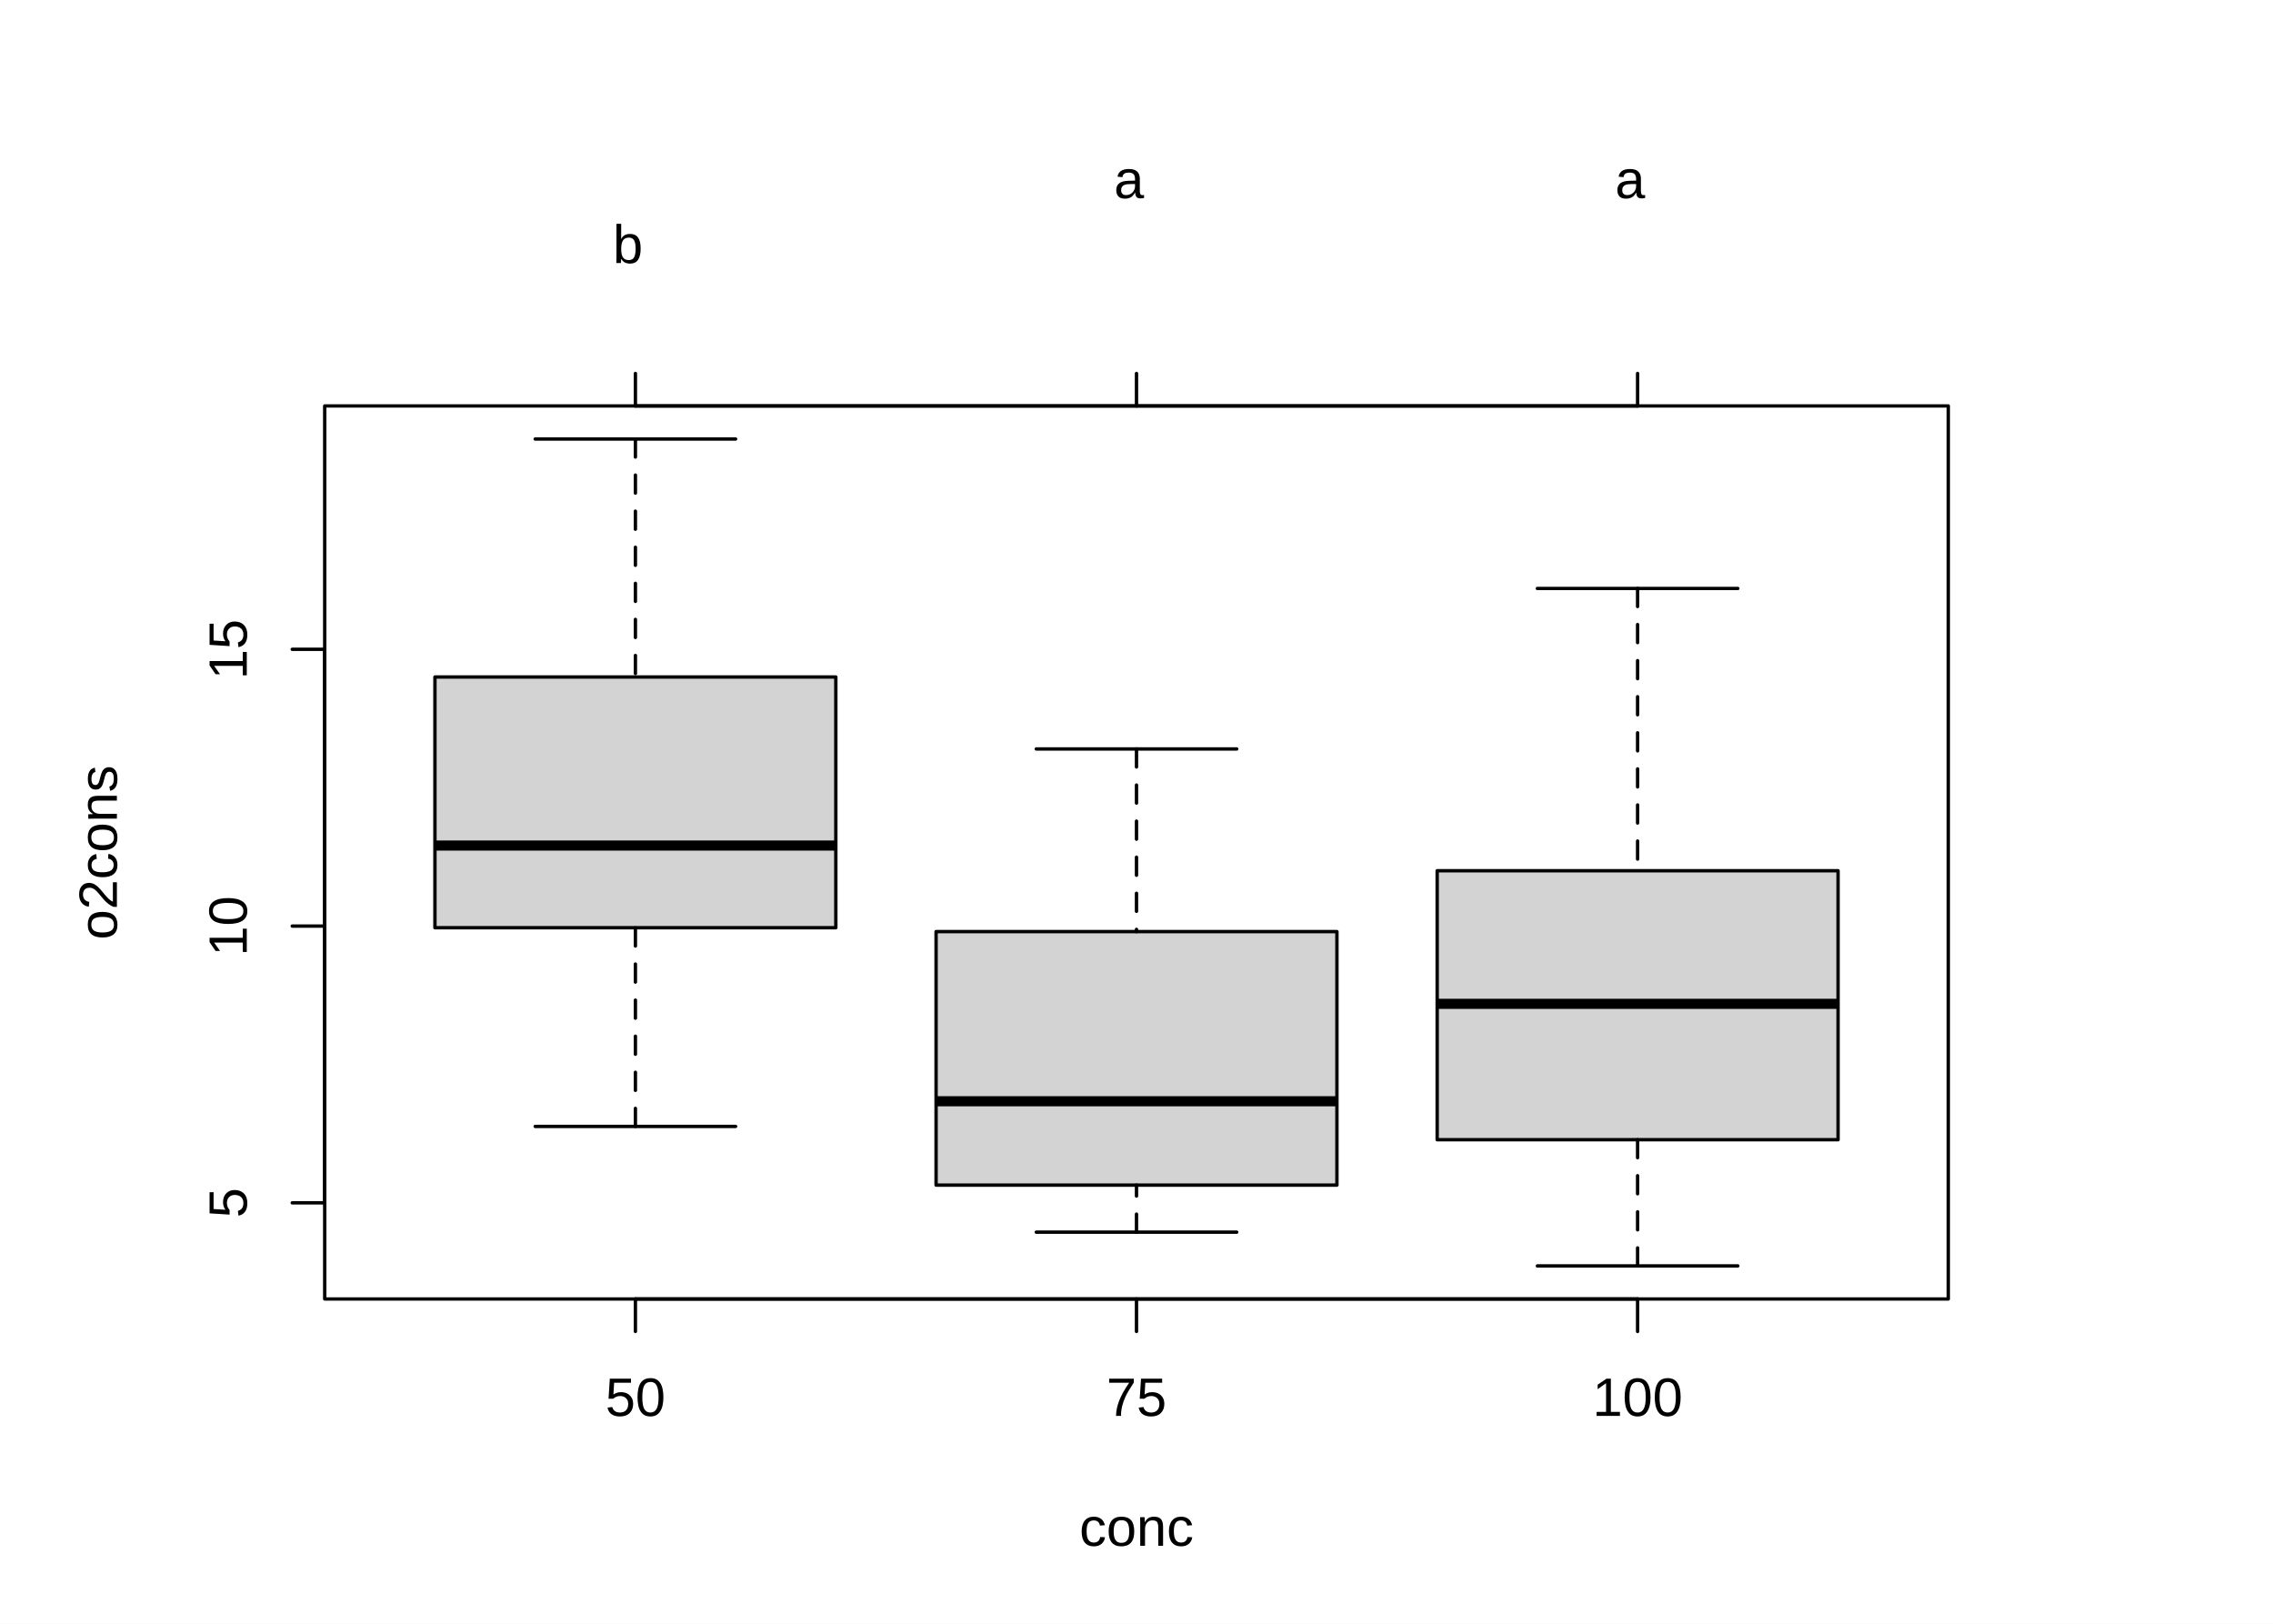
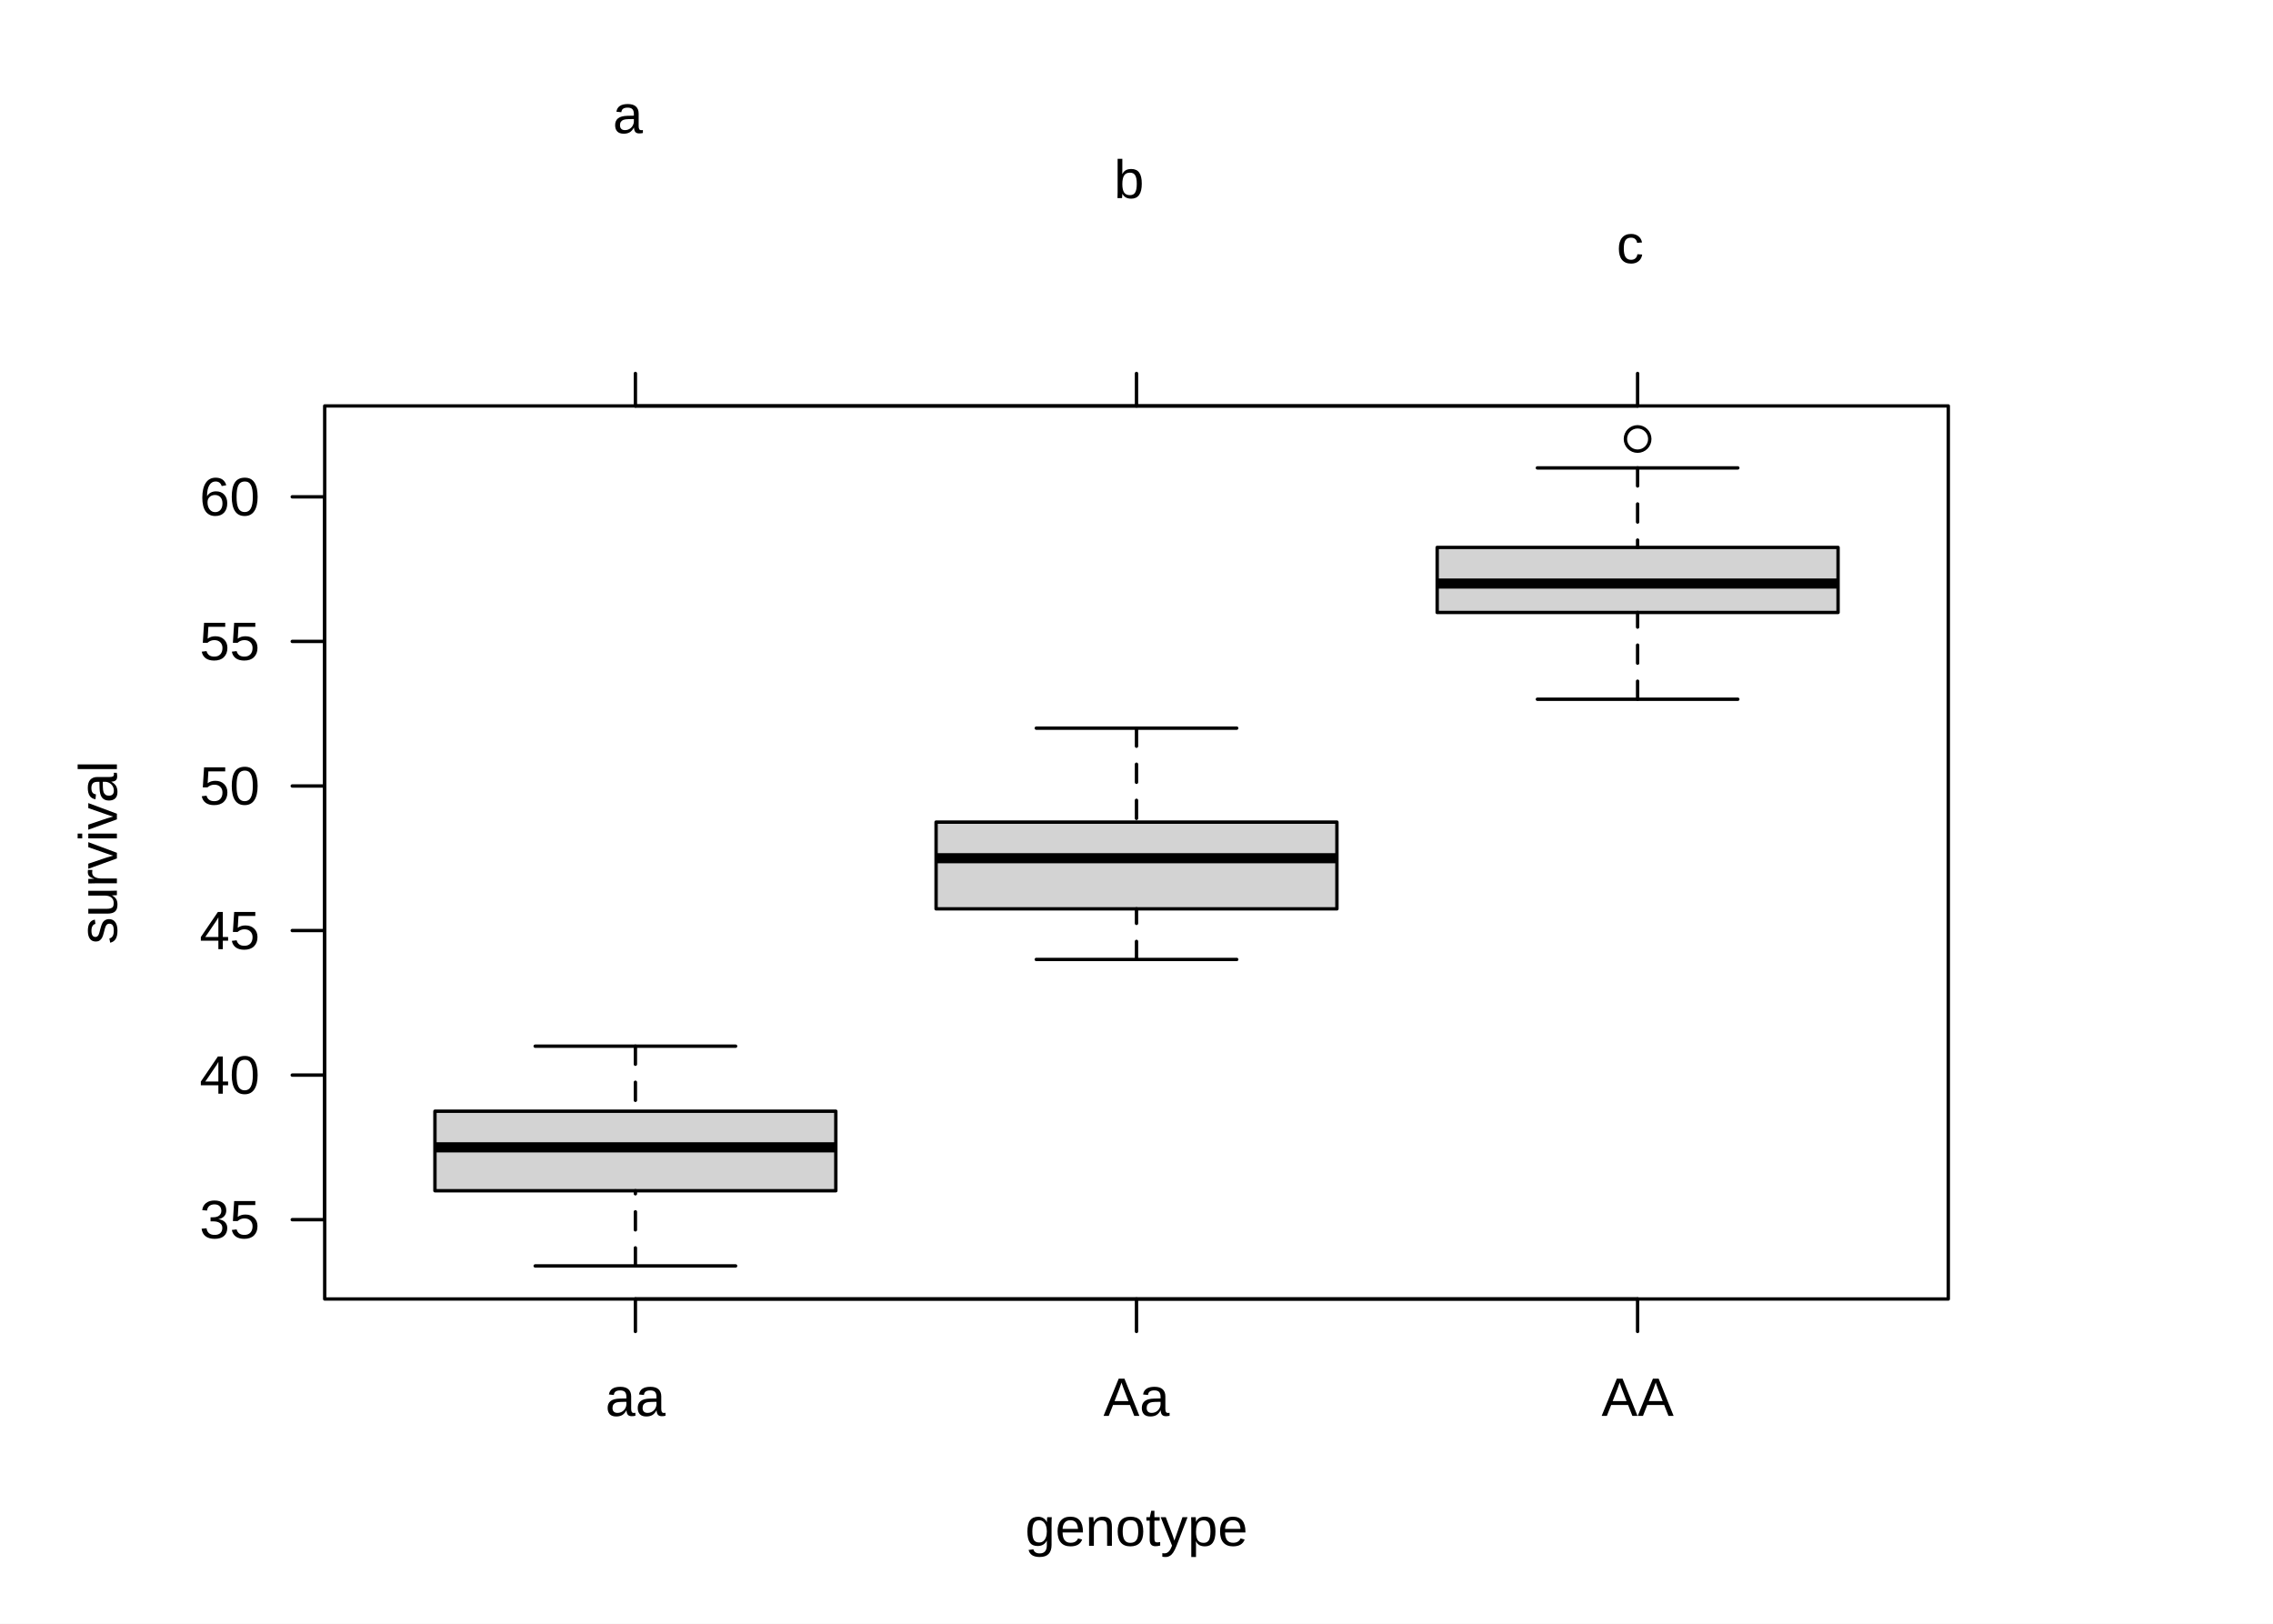
<svg xmlns="http://www.w3.org/2000/svg" viewBox="0 0 504.00 360.00">
  <defs>
    <style type="text/css">
    line, polyline, polygon, path, rect, circle {
      fill: none;
      stroke: #000000;
      stroke-linecap: round;
      stroke-linejoin: round;
      stroke-miterlimit: 10.00;
    }
  </style>
  </defs>
  <rect width="100%" height="100%" style="stroke: none; fill: #FFFFFF;" />
  <defs>
    <clipPath id="cpNzIuMDB8NDMyLjAwfDI4OC4wMHw5MC4wMA==">
      <rect x="72.00" y="90.00" width="360.00" height="198.00" />
    </clipPath>
  </defs>
-   <polygon points="96.44,205.69 185.33,205.69 185.33,150.10 96.44,150.10 " style="stroke-width: 0.75; stroke: none; fill: #D3D3D3;" clip-path="url(#cpNzIuMDB8NDMyLjAwfDI4OC4wMHw5MC4wMA==)" />
-   <line x1="96.44" y1="187.47" x2="185.33" y2="187.47" style="stroke-width: 2.25; stroke-linecap: butt;" clip-path="url(#cpNzIuMDB8NDMyLjAwfDI4OC4wMHw5MC4wMA==)" />
-   <line x1="140.89" y1="249.74" x2="140.89" y2="205.69" style="stroke-width: 0.75; stroke-dasharray: 4.00,4.00;" clip-path="url(#cpNzIuMDB8NDMyLjAwfDI4OC4wMHw5MC4wMA==)" />
-   <line x1="140.89" y1="97.33" x2="140.89" y2="150.10" style="stroke-width: 0.75; stroke-dasharray: 4.00,4.00;" clip-path="url(#cpNzIuMDB8NDMyLjAwfDI4OC4wMHw5MC4wMA==)" />
-   <line x1="118.67" y1="249.74" x2="163.11" y2="249.74" style="stroke-width: 0.75;" clip-path="url(#cpNzIuMDB8NDMyLjAwfDI4OC4wMHw5MC4wMA==)" />
-   <line x1="118.67" y1="97.33" x2="163.11" y2="97.33" style="stroke-width: 0.75;" clip-path="url(#cpNzIuMDB8NDMyLjAwfDI4OC4wMHw5MC4wMA==)" />
-   <polyline points="96.44,205.69 185.33,205.69 185.33,150.10 96.44,150.10 96.44,205.69 " style="stroke-width: 0.75;" clip-path="url(#cpNzIuMDB8NDMyLjAwfDI4OC4wMHw5MC4wMA==)" />
-   <polygon points="207.56,262.75 296.44,262.75 296.44,206.55 207.56,206.55 " style="stroke-width: 0.75; stroke: none; fill: #D3D3D3;" clip-path="url(#cpNzIuMDB8NDMyLjAwfDI4OC4wMHw5MC4wMA==)" />
-   <line x1="207.56" y1="244.16" x2="296.44" y2="244.16" style="stroke-width: 2.25; stroke-linecap: butt;" clip-path="url(#cpNzIuMDB8NDMyLjAwfDI4OC4wMHw5MC4wMA==)" />
-   <line x1="252.00" y1="273.18" x2="252.00" y2="262.75" style="stroke-width: 0.75; stroke-dasharray: 4.00,4.00;" clip-path="url(#cpNzIuMDB8NDMyLjAwfDI4OC4wMHw5MC4wMA==)" />
-   <line x1="252.00" y1="166.05" x2="252.00" y2="206.55" style="stroke-width: 0.75; stroke-dasharray: 4.00,4.00;" clip-path="url(#cpNzIuMDB8NDMyLjAwfDI4OC4wMHw5MC4wMA==)" />
-   <line x1="229.78" y1="273.18" x2="274.22" y2="273.18" style="stroke-width: 0.75;" clip-path="url(#cpNzIuMDB8NDMyLjAwfDI4OC4wMHw5MC4wMA==)" />
-   <line x1="229.78" y1="166.05" x2="274.22" y2="166.05" style="stroke-width: 0.75;" clip-path="url(#cpNzIuMDB8NDMyLjAwfDI4OC4wMHw5MC4wMA==)" />
-   <polyline points="207.56,262.75 296.44,262.75 296.44,206.55 207.56,206.55 207.56,262.75 " style="stroke-width: 0.75;" clip-path="url(#cpNzIuMDB8NDMyLjAwfDI4OC4wMHw5MC4wMA==)" />
-   <polygon points="318.67,252.69 407.56,252.69 407.56,193.05 318.67,193.05 " style="stroke-width: 0.75; stroke: none; fill: #D3D3D3;" clip-path="url(#cpNzIuMDB8NDMyLjAwfDI4OC4wMHw5MC4wMA==)" />
-   <line x1="318.67" y1="222.56" x2="407.56" y2="222.56" style="stroke-width: 2.25; stroke-linecap: butt;" clip-path="url(#cpNzIuMDB8NDMyLjAwfDI4OC4wMHw5MC4wMA==)" />
-   <line x1="363.11" y1="280.67" x2="363.11" y2="252.69" style="stroke-width: 0.75; stroke-dasharray: 4.00,4.00;" clip-path="url(#cpNzIuMDB8NDMyLjAwfDI4OC4wMHw5MC4wMA==)" />
-   <line x1="363.11" y1="130.47" x2="363.11" y2="193.05" style="stroke-width: 0.75; stroke-dasharray: 4.00,4.00;" clip-path="url(#cpNzIuMDB8NDMyLjAwfDI4OC4wMHw5MC4wMA==)" />
-   <line x1="340.89" y1="280.67" x2="385.33" y2="280.67" style="stroke-width: 0.75;" clip-path="url(#cpNzIuMDB8NDMyLjAwfDI4OC4wMHw5MC4wMA==)" />
-   <line x1="340.89" y1="130.47" x2="385.33" y2="130.47" style="stroke-width: 0.75;" clip-path="url(#cpNzIuMDB8NDMyLjAwfDI4OC4wMHw5MC4wMA==)" />
-   <polyline points="318.67,252.69 407.56,252.69 407.56,193.05 318.67,193.05 318.67,252.69 " style="stroke-width: 0.75;" clip-path="url(#cpNzIuMDB8NDMyLjAwfDI4OC4wMHw5MC4wMA==)" />
+   <polygon points="96.44,264.00 185.33,264.00 185.33,246.37 96.44,246.37 " style="stroke-width: 0.75; stroke: none; fill: #D3D3D3;" clip-path="url(#cpNzIuMDB8NDMyLjAwfDI4OC4wMHw5MC4wMA==)" />
+   <line x1="96.44" y1="254.38" x2="185.33" y2="254.38" style="stroke-width: 2.25; stroke-linecap: butt;" clip-path="url(#cpNzIuMDB8NDMyLjAwfDI4OC4wMHw5MC4wMA==)" />
+   <line x1="140.89" y1="280.67" x2="140.89" y2="264.00" style="stroke-width: 0.75; stroke-dasharray: 4.00,4.00;" clip-path="url(#cpNzIuMDB8NDMyLjAwfDI4OC4wMHw5MC4wMA==)" />
+   <line x1="140.89" y1="231.95" x2="140.89" y2="246.37" style="stroke-width: 0.75; stroke-dasharray: 4.00,4.00;" clip-path="url(#cpNzIuMDB8NDMyLjAwfDI4OC4wMHw5MC4wMA==)" />
+   <line x1="118.67" y1="280.67" x2="163.11" y2="280.67" style="stroke-width: 0.75;" clip-path="url(#cpNzIuMDB8NDMyLjAwfDI4OC4wMHw5MC4wMA==)" />
+   <line x1="118.67" y1="231.95" x2="163.11" y2="231.95" style="stroke-width: 0.75;" clip-path="url(#cpNzIuMDB8NDMyLjAwfDI4OC4wMHw5MC4wMA==)" />
+   <polyline points="96.44,264.00 185.33,264.00 185.33,246.37 96.44,246.37 96.44,264.00 " style="stroke-width: 0.75;" clip-path="url(#cpNzIuMDB8NDMyLjAwfDI4OC4wMHw5MC4wMA==)" />
+   <polygon points="207.56,201.50 296.44,201.50 296.44,182.27 207.56,182.27 " style="stroke-width: 0.75; stroke: none; fill: #D3D3D3;" clip-path="url(#cpNzIuMDB8NDMyLjAwfDI4OC4wMHw5MC4wMA==)" />
+   <line x1="207.56" y1="190.28" x2="296.44" y2="190.28" style="stroke-width: 2.25; stroke-linecap: butt;" clip-path="url(#cpNzIuMDB8NDMyLjAwfDI4OC4wMHw5MC4wMA==)" />
+   <line x1="252.00" y1="212.72" x2="252.00" y2="201.50" style="stroke-width: 0.75; stroke-dasharray: 4.00,4.00;" clip-path="url(#cpNzIuMDB8NDMyLjAwfDI4OC4wMHw5MC4wMA==)" />
+   <line x1="252.00" y1="161.44" x2="252.00" y2="182.27" style="stroke-width: 0.75; stroke-dasharray: 4.00,4.00;" clip-path="url(#cpNzIuMDB8NDMyLjAwfDI4OC4wMHw5MC4wMA==)" />
+   <line x1="229.78" y1="212.72" x2="274.22" y2="212.72" style="stroke-width: 0.75;" clip-path="url(#cpNzIuMDB8NDMyLjAwfDI4OC4wMHw5MC4wMA==)" />
+   <line x1="229.78" y1="161.44" x2="274.22" y2="161.44" style="stroke-width: 0.75;" clip-path="url(#cpNzIuMDB8NDMyLjAwfDI4OC4wMHw5MC4wMA==)" />
+   <polyline points="207.56,201.50 296.44,201.50 296.44,182.27 207.56,182.27 207.56,201.50 " style="stroke-width: 0.75;" clip-path="url(#cpNzIuMDB8NDMyLjAwfDI4OC4wMHw5MC4wMA==)" />
+   <polygon points="318.67,135.79 407.56,135.79 407.56,121.37 318.67,121.37 " style="stroke-width: 0.75; stroke: none; fill: #D3D3D3;" clip-path="url(#cpNzIuMDB8NDMyLjAwfDI4OC4wMHw5MC4wMA==)" />
+   <line x1="318.67" y1="129.38" x2="407.56" y2="129.38" style="stroke-width: 2.25; stroke-linecap: butt;" clip-path="url(#cpNzIuMDB8NDMyLjAwfDI4OC4wMHw5MC4wMA==)" />
+   <line x1="363.11" y1="155.03" x2="363.11" y2="135.79" style="stroke-width: 0.75; stroke-dasharray: 4.00,4.00;" clip-path="url(#cpNzIuMDB8NDMyLjAwfDI4OC4wMHw5MC4wMA==)" />
+   <line x1="363.11" y1="103.74" x2="363.11" y2="121.37" style="stroke-width: 0.75; stroke-dasharray: 4.00,4.00;" clip-path="url(#cpNzIuMDB8NDMyLjAwfDI4OC4wMHw5MC4wMA==)" />
+   <line x1="340.89" y1="155.03" x2="385.33" y2="155.03" style="stroke-width: 0.75;" clip-path="url(#cpNzIuMDB8NDMyLjAwfDI4OC4wMHw5MC4wMA==)" />
+   <line x1="340.89" y1="103.74" x2="385.33" y2="103.74" style="stroke-width: 0.75;" clip-path="url(#cpNzIuMDB8NDMyLjAwfDI4OC4wMHw5MC4wMA==)" />
+   <polyline points="318.67,135.79 407.56,135.79 407.56,121.37 318.67,121.37 318.67,135.79 " style="stroke-width: 0.75;" clip-path="url(#cpNzIuMDB8NDMyLjAwfDI4OC4wMHw5MC4wMA==)" />
+   <circle cx="363.11" cy="97.33" r="2.70" style="stroke-width: 0.75;" clip-path="url(#cpNzIuMDB8NDMyLjAwfDI4OC4wMHw5MC4wMA==)" />
  <defs>
    <clipPath id="cpMC4wMHw1MDQuMDB8MzYwLjAwfDAuMDA=">
      <rect x="0.00" y="0.00" width="504.00" height="360.00" />
    </clipPath>
  </defs>
  <line x1="140.89" y1="288.00" x2="363.11" y2="288.00" style="stroke-width: 0.75;" clip-path="url(#cpMC4wMHw1MDQuMDB8MzYwLjAwfDAuMDA=)" />
  <line x1="140.89" y1="288.00" x2="140.89" y2="295.20" style="stroke-width: 0.75;" clip-path="url(#cpMC4wMHw1MDQuMDB8MzYwLjAwfDAuMDA=)" />
  <line x1="252.00" y1="288.00" x2="252.00" y2="295.20" style="stroke-width: 0.75;" clip-path="url(#cpMC4wMHw1MDQuMDB8MzYwLjAwfDAuMDA=)" />
  <line x1="363.11" y1="288.00" x2="363.11" y2="295.20" style="stroke-width: 0.75;" clip-path="url(#cpMC4wMHw1MDQuMDB8MzYwLjAwfDAuMDA=)" />
  <g clip-path="url(#cpMC4wMHw1MDQuMDB8MzYwLjAwfDAuMDA=)">
-     <text x="134.22" y="313.92" style="font-size: 12.00px; font-family: Arimo;" textLength="13.35px" lengthAdjust="spacingAndGlyphs">50</text>
+     <text x="134.22" y="313.92" style="font-size: 12.00px; font-family: Arimo;" textLength="13.35px" lengthAdjust="spacingAndGlyphs">aa</text>
  </g>
  <g clip-path="url(#cpMC4wMHw1MDQuMDB8MzYwLjAwfDAuMDA=)">
-     <text x="245.33" y="313.92" style="font-size: 12.00px; font-family: Arimo;" textLength="13.35px" lengthAdjust="spacingAndGlyphs">75</text>
+     <text x="244.66" y="313.92" style="font-size: 12.00px; font-family: Arimo;" textLength="14.68px" lengthAdjust="spacingAndGlyphs">Aa</text>
  </g>
  <g clip-path="url(#cpMC4wMHw1MDQuMDB8MzYwLjAwfDAuMDA=)">
-     <text x="353.10" y="313.92" style="font-size: 12.00px; font-family: Arimo;" textLength="20.02px" lengthAdjust="spacingAndGlyphs">100</text>
+     <text x="355.11" y="313.92" style="font-size: 12.00px; font-family: Arimo;" textLength="16.01px" lengthAdjust="spacingAndGlyphs">AA</text>
  </g>
-   <line x1="72.00" y1="266.68" x2="72.00" y2="143.96" style="stroke-width: 0.75;" clip-path="url(#cpMC4wMHw1MDQuMDB8MzYwLjAwfDAuMDA=)" />
-   <line x1="72.00" y1="266.68" x2="64.80" y2="266.68" style="stroke-width: 0.75;" clip-path="url(#cpMC4wMHw1MDQuMDB8MzYwLjAwfDAuMDA=)" />
-   <line x1="72.00" y1="205.32" x2="64.80" y2="205.32" style="stroke-width: 0.75;" clip-path="url(#cpMC4wMHw1MDQuMDB8MzYwLjAwfDAuMDA=)" />
-   <line x1="72.00" y1="143.96" x2="64.80" y2="143.96" style="stroke-width: 0.75;" clip-path="url(#cpMC4wMHw1MDQuMDB8MzYwLjAwfDAuMDA=)" />
+   <line x1="72.00" y1="270.41" x2="72.00" y2="110.15" style="stroke-width: 0.75;" clip-path="url(#cpMC4wMHw1MDQuMDB8MzYwLjAwfDAuMDA=)" />
+   <line x1="72.00" y1="270.41" x2="64.80" y2="270.41" style="stroke-width: 0.75;" clip-path="url(#cpMC4wMHw1MDQuMDB8MzYwLjAwfDAuMDA=)" />
+   <line x1="72.00" y1="238.36" x2="64.80" y2="238.36" style="stroke-width: 0.75;" clip-path="url(#cpMC4wMHw1MDQuMDB8MzYwLjAwfDAuMDA=)" />
+   <line x1="72.00" y1="206.31" x2="64.80" y2="206.31" style="stroke-width: 0.75;" clip-path="url(#cpMC4wMHw1MDQuMDB8MzYwLjAwfDAuMDA=)" />
+   <line x1="72.00" y1="174.26" x2="64.80" y2="174.26" style="stroke-width: 0.75;" clip-path="url(#cpMC4wMHw1MDQuMDB8MzYwLjAwfDAuMDA=)" />
+   <line x1="72.00" y1="142.21" x2="64.80" y2="142.21" style="stroke-width: 0.75;" clip-path="url(#cpMC4wMHw1MDQuMDB8MzYwLjAwfDAuMDA=)" />
+   <line x1="72.00" y1="110.15" x2="64.80" y2="110.15" style="stroke-width: 0.75;" clip-path="url(#cpMC4wMHw1MDQuMDB8MzYwLjAwfDAuMDA=)" />
  <g clip-path="url(#cpMC4wMHw1MDQuMDB8MzYwLjAwfDAuMDA=)">
-     <text transform="translate(54.72,270.01) rotate(-90)" style="font-size: 12.00px; font-family: Arimo;" textLength="6.67px" lengthAdjust="spacingAndGlyphs">5</text>
+     <text x="44.25" y="274.54" style="font-size: 12.00px; font-family: Arimo;" textLength="13.35px" lengthAdjust="spacingAndGlyphs">35</text>
  </g>
  <g clip-path="url(#cpMC4wMHw1MDQuMDB8MzYwLjAwfDAuMDA=)">
-     <text transform="translate(54.72,211.99) rotate(-90)" style="font-size: 12.00px; font-family: Arimo;" textLength="13.35px" lengthAdjust="spacingAndGlyphs">10</text>
+     <text x="44.25" y="242.49" style="font-size: 12.00px; font-family: Arimo;" textLength="13.35px" lengthAdjust="spacingAndGlyphs">40</text>
  </g>
  <g clip-path="url(#cpMC4wMHw1MDQuMDB8MzYwLjAwfDAuMDA=)">
-     <text transform="translate(54.72,150.64) rotate(-90)" style="font-size: 12.00px; font-family: Arimo;" textLength="13.35px" lengthAdjust="spacingAndGlyphs">15</text>
+     <text x="44.25" y="210.44" style="font-size: 12.00px; font-family: Arimo;" textLength="13.35px" lengthAdjust="spacingAndGlyphs">45</text>
  </g>
  <g clip-path="url(#cpMC4wMHw1MDQuMDB8MzYwLjAwfDAuMDA=)">
-     <text x="239.33" y="342.72" style="font-size: 12.00px; font-family: Arimo;" textLength="25.35px" lengthAdjust="spacingAndGlyphs">conc</text>
+     <text x="44.25" y="178.38" style="font-size: 12.00px; font-family: Arimo;" textLength="13.35px" lengthAdjust="spacingAndGlyphs">50</text>
  </g>
  <g clip-path="url(#cpMC4wMHw1MDQuMDB8MzYwLjAwfDAuMDA=)">
-     <text transform="translate(25.92,208.35) rotate(-90)" style="font-size: 12.00px; font-family: Arimo;" textLength="38.70px" lengthAdjust="spacingAndGlyphs">o2cons</text>
+     <text x="44.25" y="146.33" style="font-size: 12.00px; font-family: Arimo;" textLength="13.35px" lengthAdjust="spacingAndGlyphs">55</text>
+   </g>
+   <g clip-path="url(#cpMC4wMHw1MDQuMDB8MzYwLjAwfDAuMDA=)">
+     <text x="44.25" y="114.28" style="font-size: 12.00px; font-family: Arimo;" textLength="13.35px" lengthAdjust="spacingAndGlyphs">60</text>
+   </g>
+   <g clip-path="url(#cpMC4wMHw1MDQuMDB8MzYwLjAwfDAuMDA=)">
+     <text x="227.31" y="342.72" style="font-size: 12.00px; font-family: Arimo;" textLength="49.38px" lengthAdjust="spacingAndGlyphs">genotype</text>
+   </g>
+   <g clip-path="url(#cpMC4wMHw1MDQuMDB8MzYwLjAwfDAuMDA=)">
+     <text transform="translate(25.92,209.34) rotate(-90)" style="font-size: 12.00px; font-family: Arimo;" textLength="40.68px" lengthAdjust="spacingAndGlyphs">survival</text>
  </g>
  <polyline points="72.00,288.00 432.00,288.00 432.00,90.00 72.00,90.00 72.00,288.00 " style="stroke-width: 0.75;" clip-path="url(#cpMC4wMHw1MDQuMDB8MzYwLjAwfDAuMDA=)" />
  <line x1="140.89" y1="90.00" x2="363.11" y2="90.00" style="stroke-width: 0.75;" clip-path="url(#cpMC4wMHw1MDQuMDB8MzYwLjAwfDAuMDA=)" />
  <line x1="140.89" y1="90.00" x2="140.89" y2="82.80" style="stroke-width: 0.75;" clip-path="url(#cpMC4wMHw1MDQuMDB8MzYwLjAwfDAuMDA=)" />
  <line x1="252.00" y1="90.00" x2="252.00" y2="82.80" style="stroke-width: 0.75;" clip-path="url(#cpMC4wMHw1MDQuMDB8MzYwLjAwfDAuMDA=)" />
  <line x1="363.11" y1="90.00" x2="363.11" y2="82.80" style="stroke-width: 0.75;" clip-path="url(#cpMC4wMHw1MDQuMDB8MzYwLjAwfDAuMDA=)" />
  <g clip-path="url(#cpMC4wMHw1MDQuMDB8MzYwLjAwfDAuMDA=)">
+     <text x="135.88" y="29.52" style="font-size: 12.00px; font-family: Arimo;" textLength="10.01px" lengthAdjust="spacingAndGlyphs">a </text>
+   </g>
+   <g clip-path="url(#cpMC4wMHw1MDQuMDB8MzYwLjAwfDAuMDA=)">
    <text x="137.55" y="43.92" style="font-size: 12.00px; font-family: Arimo;" textLength="6.67px" lengthAdjust="spacingAndGlyphs">  </text>
  </g>
  <g clip-path="url(#cpMC4wMHw1MDQuMDB8MzYwLjAwfDAuMDA=)">
-     <text x="135.88" y="58.32" style="font-size: 12.00px; font-family: Arimo;" textLength="10.01px" lengthAdjust="spacingAndGlyphs">b </text>
+     <text x="137.55" y="58.32" style="font-size: 12.00px; font-family: Arimo;" textLength="6.67px" lengthAdjust="spacingAndGlyphs">  </text>
  </g>
  <g clip-path="url(#cpMC4wMHw1MDQuMDB8MzYwLjAwfDAuMDA=)">
    <text x="140.89" y="72.72" style="font-size: 12.00px; font-family: Arimo;" textLength="0.00px" lengthAdjust="spacingAndGlyphs" />
  </g>
  <g clip-path="url(#cpMC4wMHw1MDQuMDB8MzYwLjAwfDAuMDA=)">
-     <text x="247.00" y="43.92" style="font-size: 12.00px; font-family: Arimo;" textLength="10.01px" lengthAdjust="spacingAndGlyphs">a </text>
+     <text x="248.67" y="29.52" style="font-size: 12.00px; font-family: Arimo;" textLength="6.67px" lengthAdjust="spacingAndGlyphs">  </text>
+   </g>
+   <g clip-path="url(#cpMC4wMHw1MDQuMDB8MzYwLjAwfDAuMDA=)">
+     <text x="247.00" y="43.92" style="font-size: 12.00px; font-family: Arimo;" textLength="10.01px" lengthAdjust="spacingAndGlyphs">b </text>
  </g>
  <g clip-path="url(#cpMC4wMHw1MDQuMDB8MzYwLjAwfDAuMDA=)">
    <text x="248.67" y="58.32" style="font-size: 12.00px; font-family: Arimo;" textLength="6.67px" lengthAdjust="spacingAndGlyphs">  </text>
  </g>
  <g clip-path="url(#cpMC4wMHw1MDQuMDB8MzYwLjAwfDAuMDA=)">
    <text x="252.00" y="72.72" style="font-size: 12.00px; font-family: Arimo;" textLength="0.00px" lengthAdjust="spacingAndGlyphs" />
  </g>
  <g clip-path="url(#cpMC4wMHw1MDQuMDB8MzYwLjAwfDAuMDA=)">
-     <text x="358.11" y="43.92" style="font-size: 12.00px; font-family: Arimo;" textLength="10.01px" lengthAdjust="spacingAndGlyphs">a </text>
+     <text x="359.78" y="29.52" style="font-size: 12.00px; font-family: Arimo;" textLength="6.67px" lengthAdjust="spacingAndGlyphs">  </text>
  </g>
  <g clip-path="url(#cpMC4wMHw1MDQuMDB8MzYwLjAwfDAuMDA=)">
-     <text x="359.78" y="58.32" style="font-size: 12.00px; font-family: Arimo;" textLength="6.67px" lengthAdjust="spacingAndGlyphs">  </text>
+     <text x="359.78" y="43.92" style="font-size: 12.00px; font-family: Arimo;" textLength="6.67px" lengthAdjust="spacingAndGlyphs">  </text>
+   </g>
+   <g clip-path="url(#cpMC4wMHw1MDQuMDB8MzYwLjAwfDAuMDA=)">
+     <text x="358.44" y="58.32" style="font-size: 12.00px; font-family: Arimo;" textLength="9.33px" lengthAdjust="spacingAndGlyphs">c </text>
  </g>
  <g clip-path="url(#cpMC4wMHw1MDQuMDB8MzYwLjAwfDAuMDA=)">
    <text x="363.11" y="72.72" style="font-size: 12.00px; font-family: Arimo;" textLength="0.00px" lengthAdjust="spacingAndGlyphs" />
  </g>
</svg>
